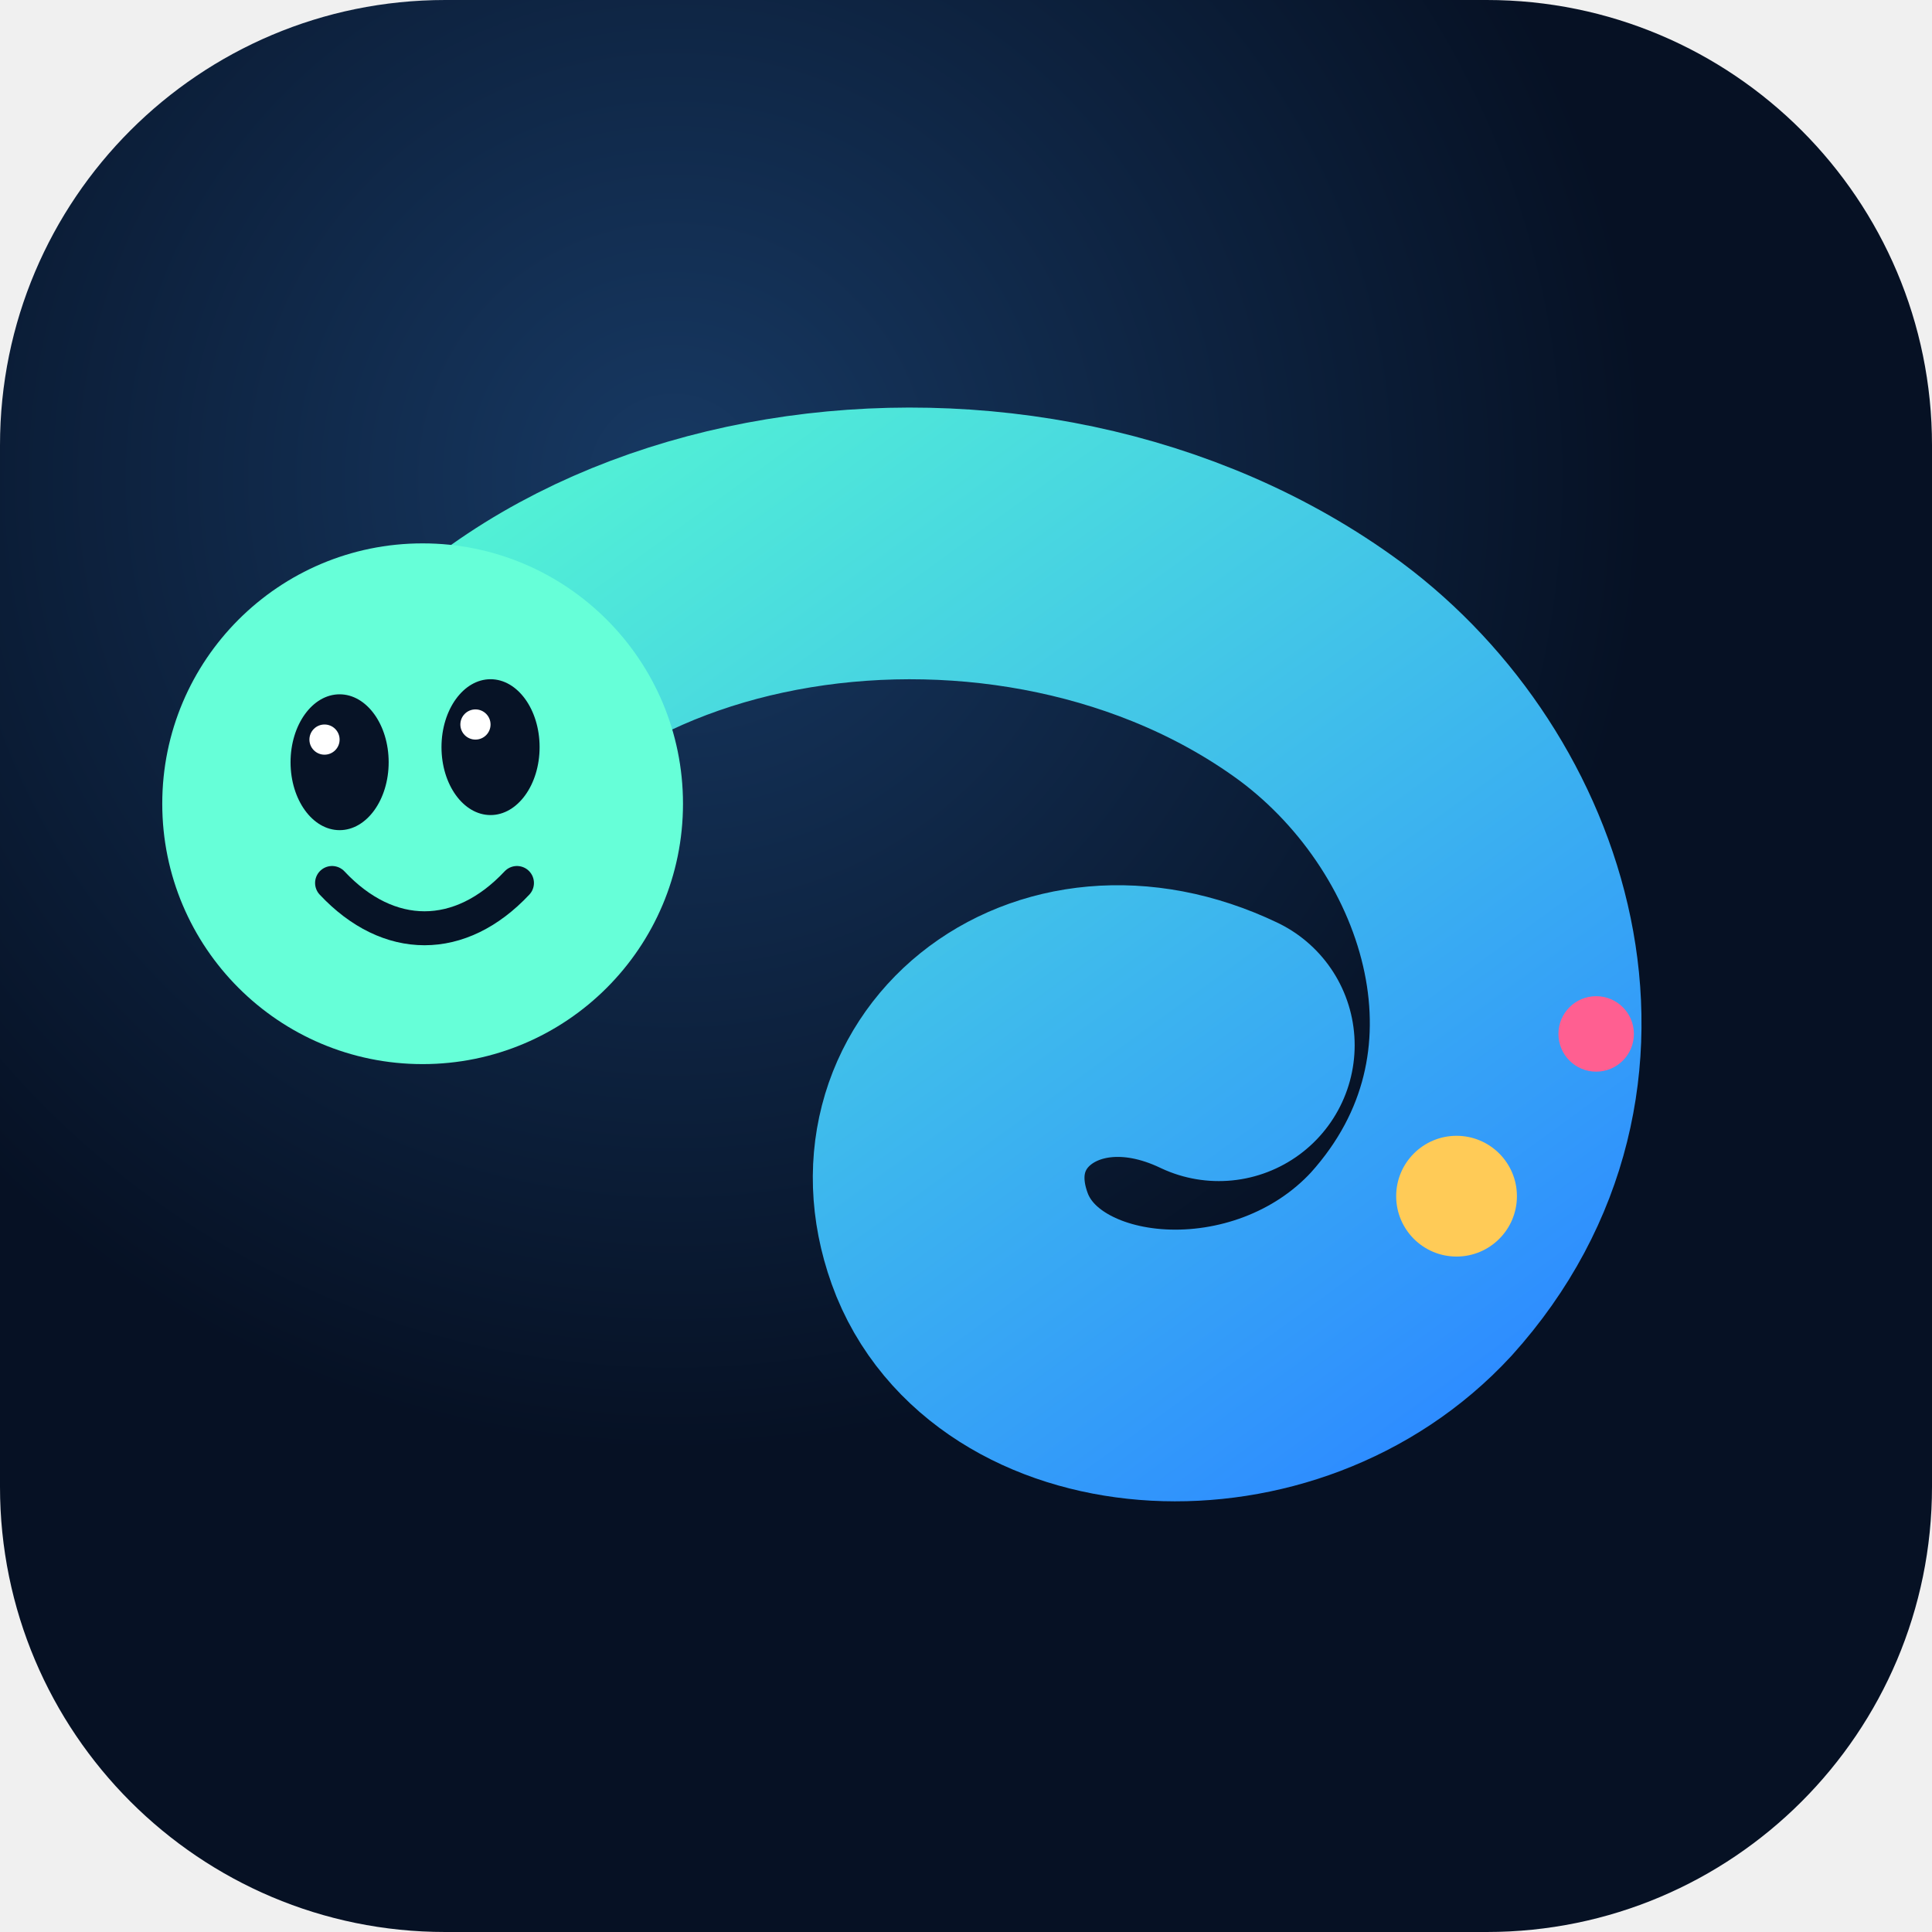
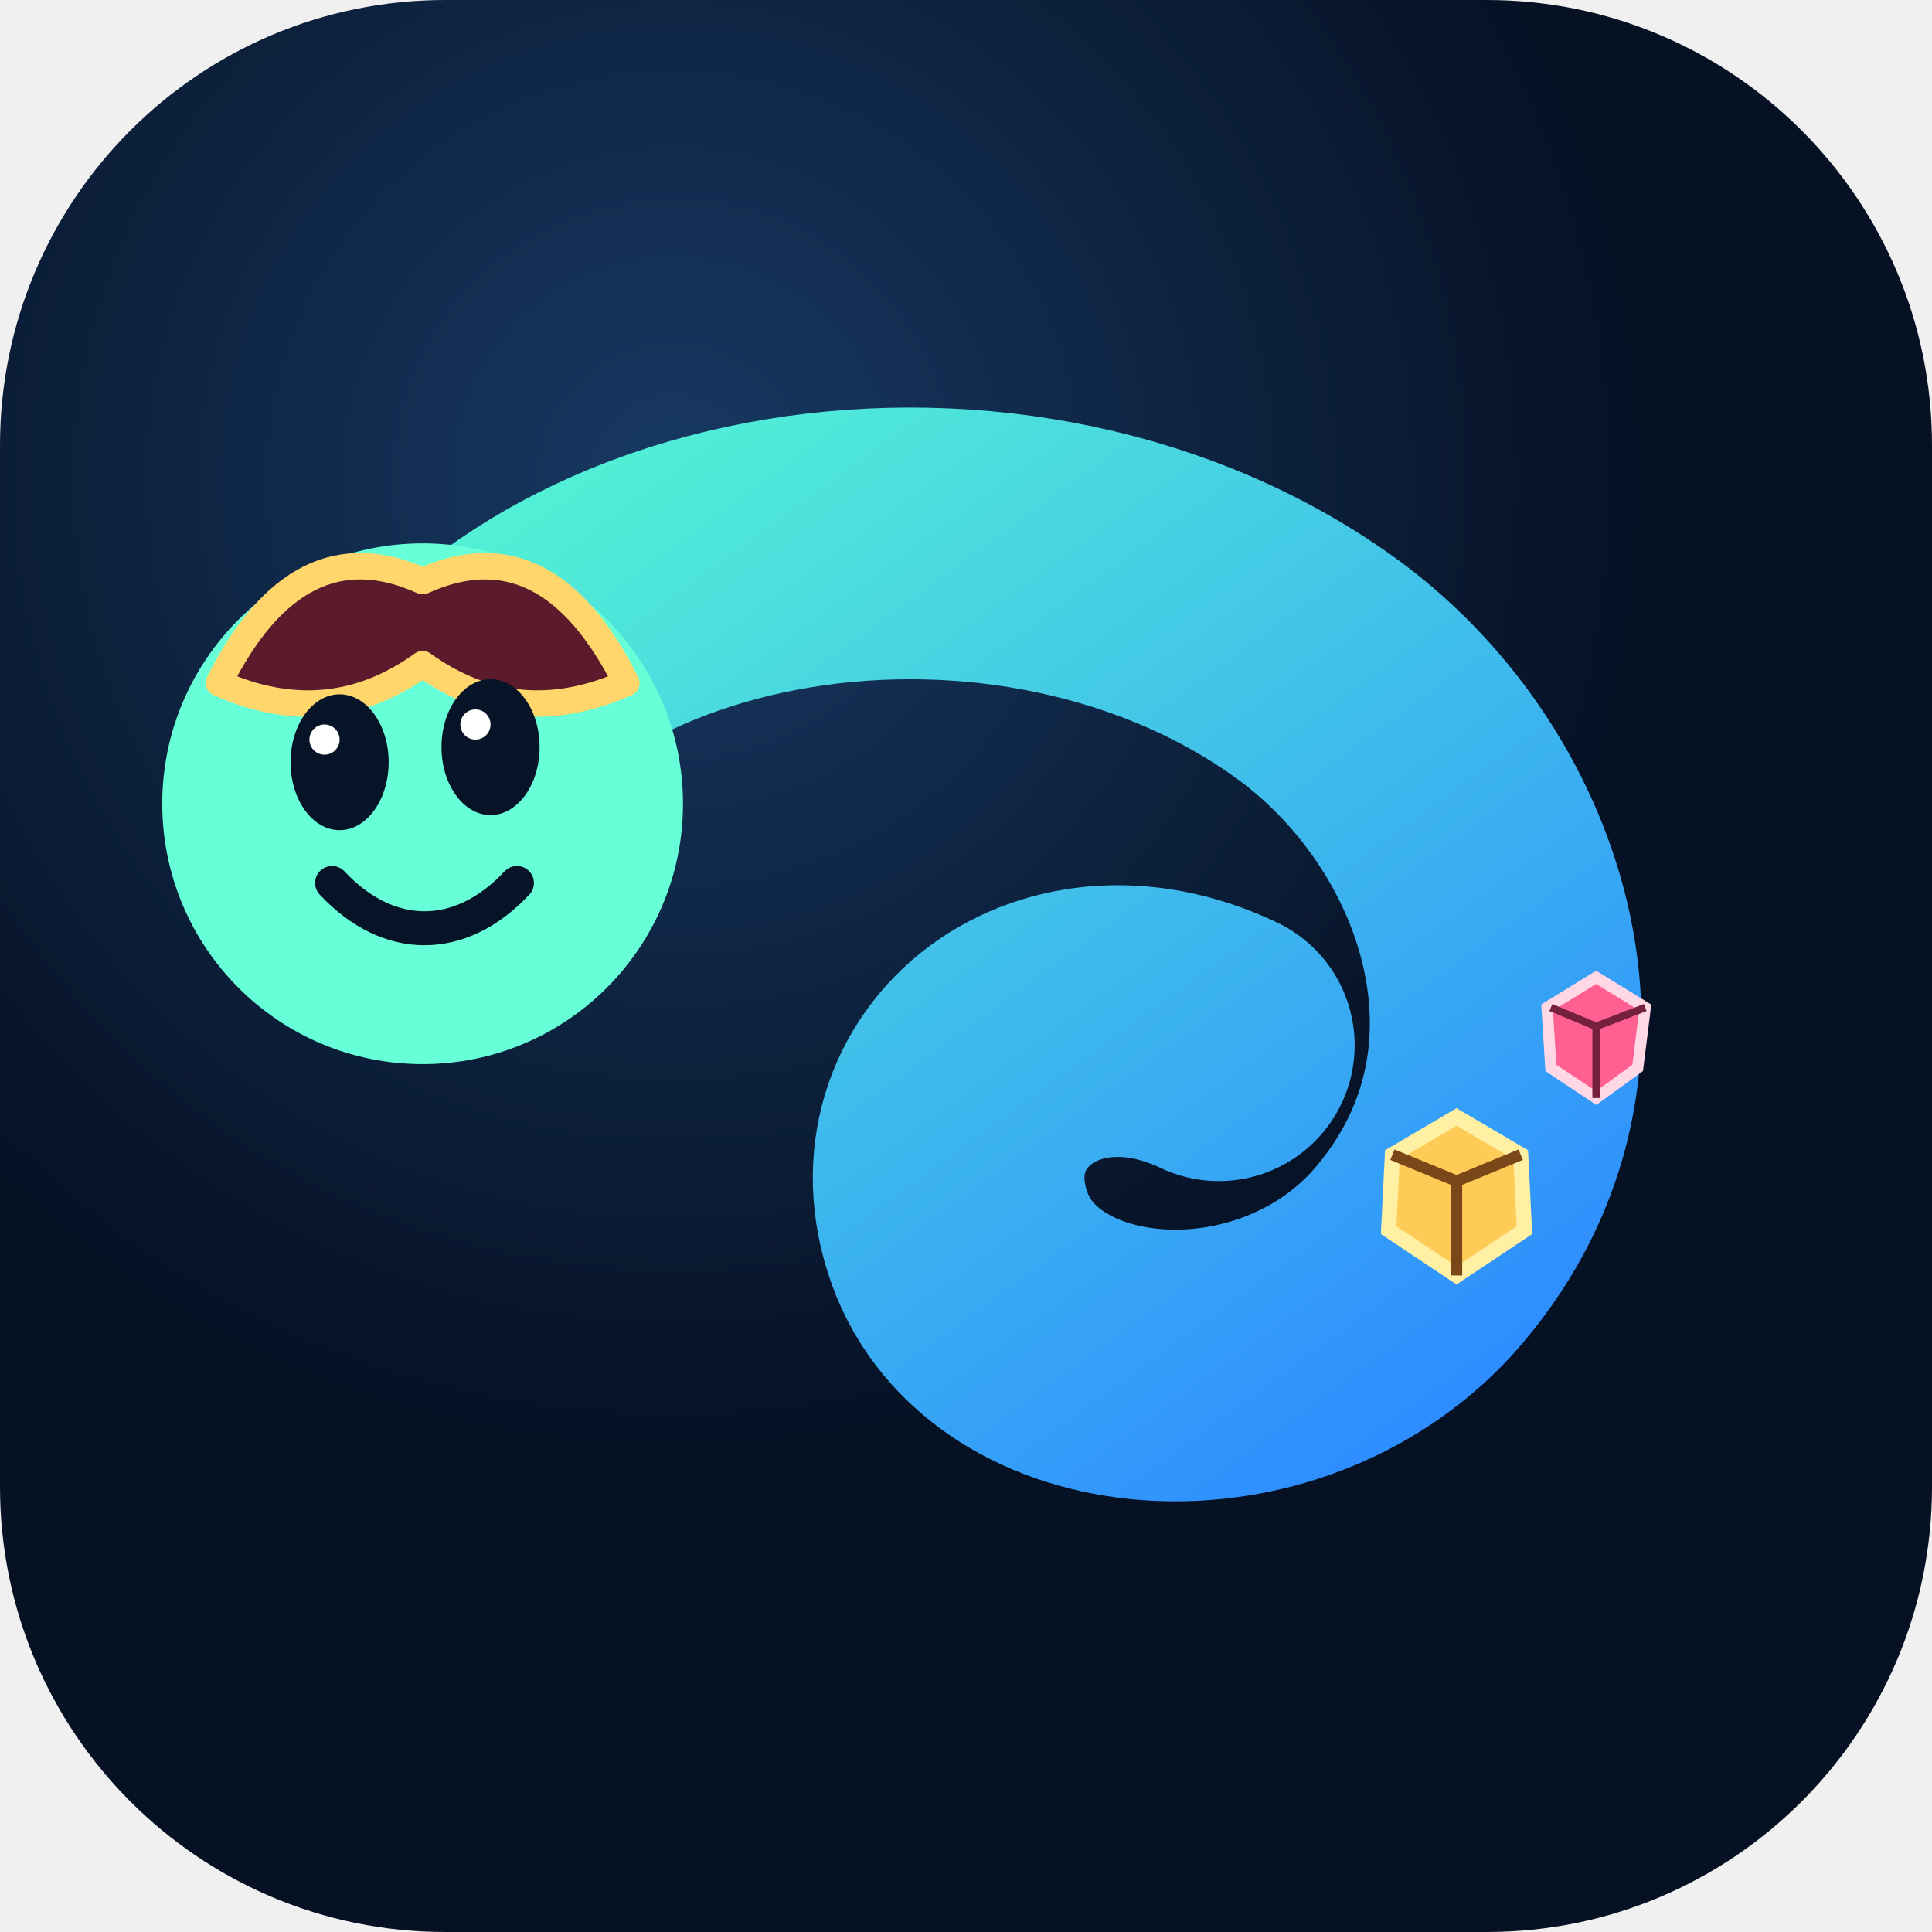
<svg xmlns="http://www.w3.org/2000/svg" viewBox="0 0 512 512">
  <defs>
    <radialGradient id="bg" cx="35%" cy="25%">
      <stop offset="0" stop-color="#173963" />
      <stop offset="1" stop-color="#061124" />
    </radialGradient>
    <linearGradient id="body" x1="0" y1="0" x2="1" y2="1">
      <stop stop-color="#53f4d4" />
      <stop offset="1" stop-color="#2e8dff" />
    </linearGradient>
  </defs>
  <rect width="512" height="512" rx="118" fill="url(#bg)" />
  <path d="M101 221c36-82 169-102 249-43 47 35 70 106 24 157-36 39-103 34-119-5-16-40 24-74 68-53" fill="none" stroke="url(#body)" stroke-width="72" stroke-linecap="round" />
  <circle cx="112" cy="213" r="69" fill="#66ffd8" />
+   <path d="M58 181Q79 139 112 154Q145 139 166 181Q137 194 112 176Q87 194 58 181Z" fill="#5b1b2d" stroke="#ffd66b" stroke-width="7" stroke-linejoin="round" />
  <ellipse cx="90" cy="202" rx="13" ry="18" fill="#071326" />
  <ellipse cx="130" cy="198" rx="13" ry="18" fill="#071326" />
  <circle cx="86" cy="196" r="4" fill="#fff" />
  <circle cx="126" cy="192" r="4" fill="#fff" />
  <path d="M88 234c15 16 34 16 49 0" fill="none" stroke="#071326" stroke-width="9" stroke-linecap="round" />
-   <circle cx="386" cy="317" r="16" fill="#ffcb57" />
-   <circle cx="423" cy="274" r="10" fill="#ff5f91" />
+   <path d="M386 296l17 10 1 20-18 12-18-12 1-20z" fill="#ffcb57" stroke="#fff0a4" stroke-width="4" />
+   <path d="M369 306l17 7 17-7m-17 7v25" fill="none" stroke="#7a4718" stroke-width="3" />
+   <path d="M423 259l13 8-2 16-11 8-12-8-1-16z" fill="#ff5f91" stroke="#ffd7e5" stroke-width="3" />
+   <path d="M411 267l12 5 13-5m-13 5v19" fill="none" stroke="#75203f" stroke-width="2" />
</svg>
